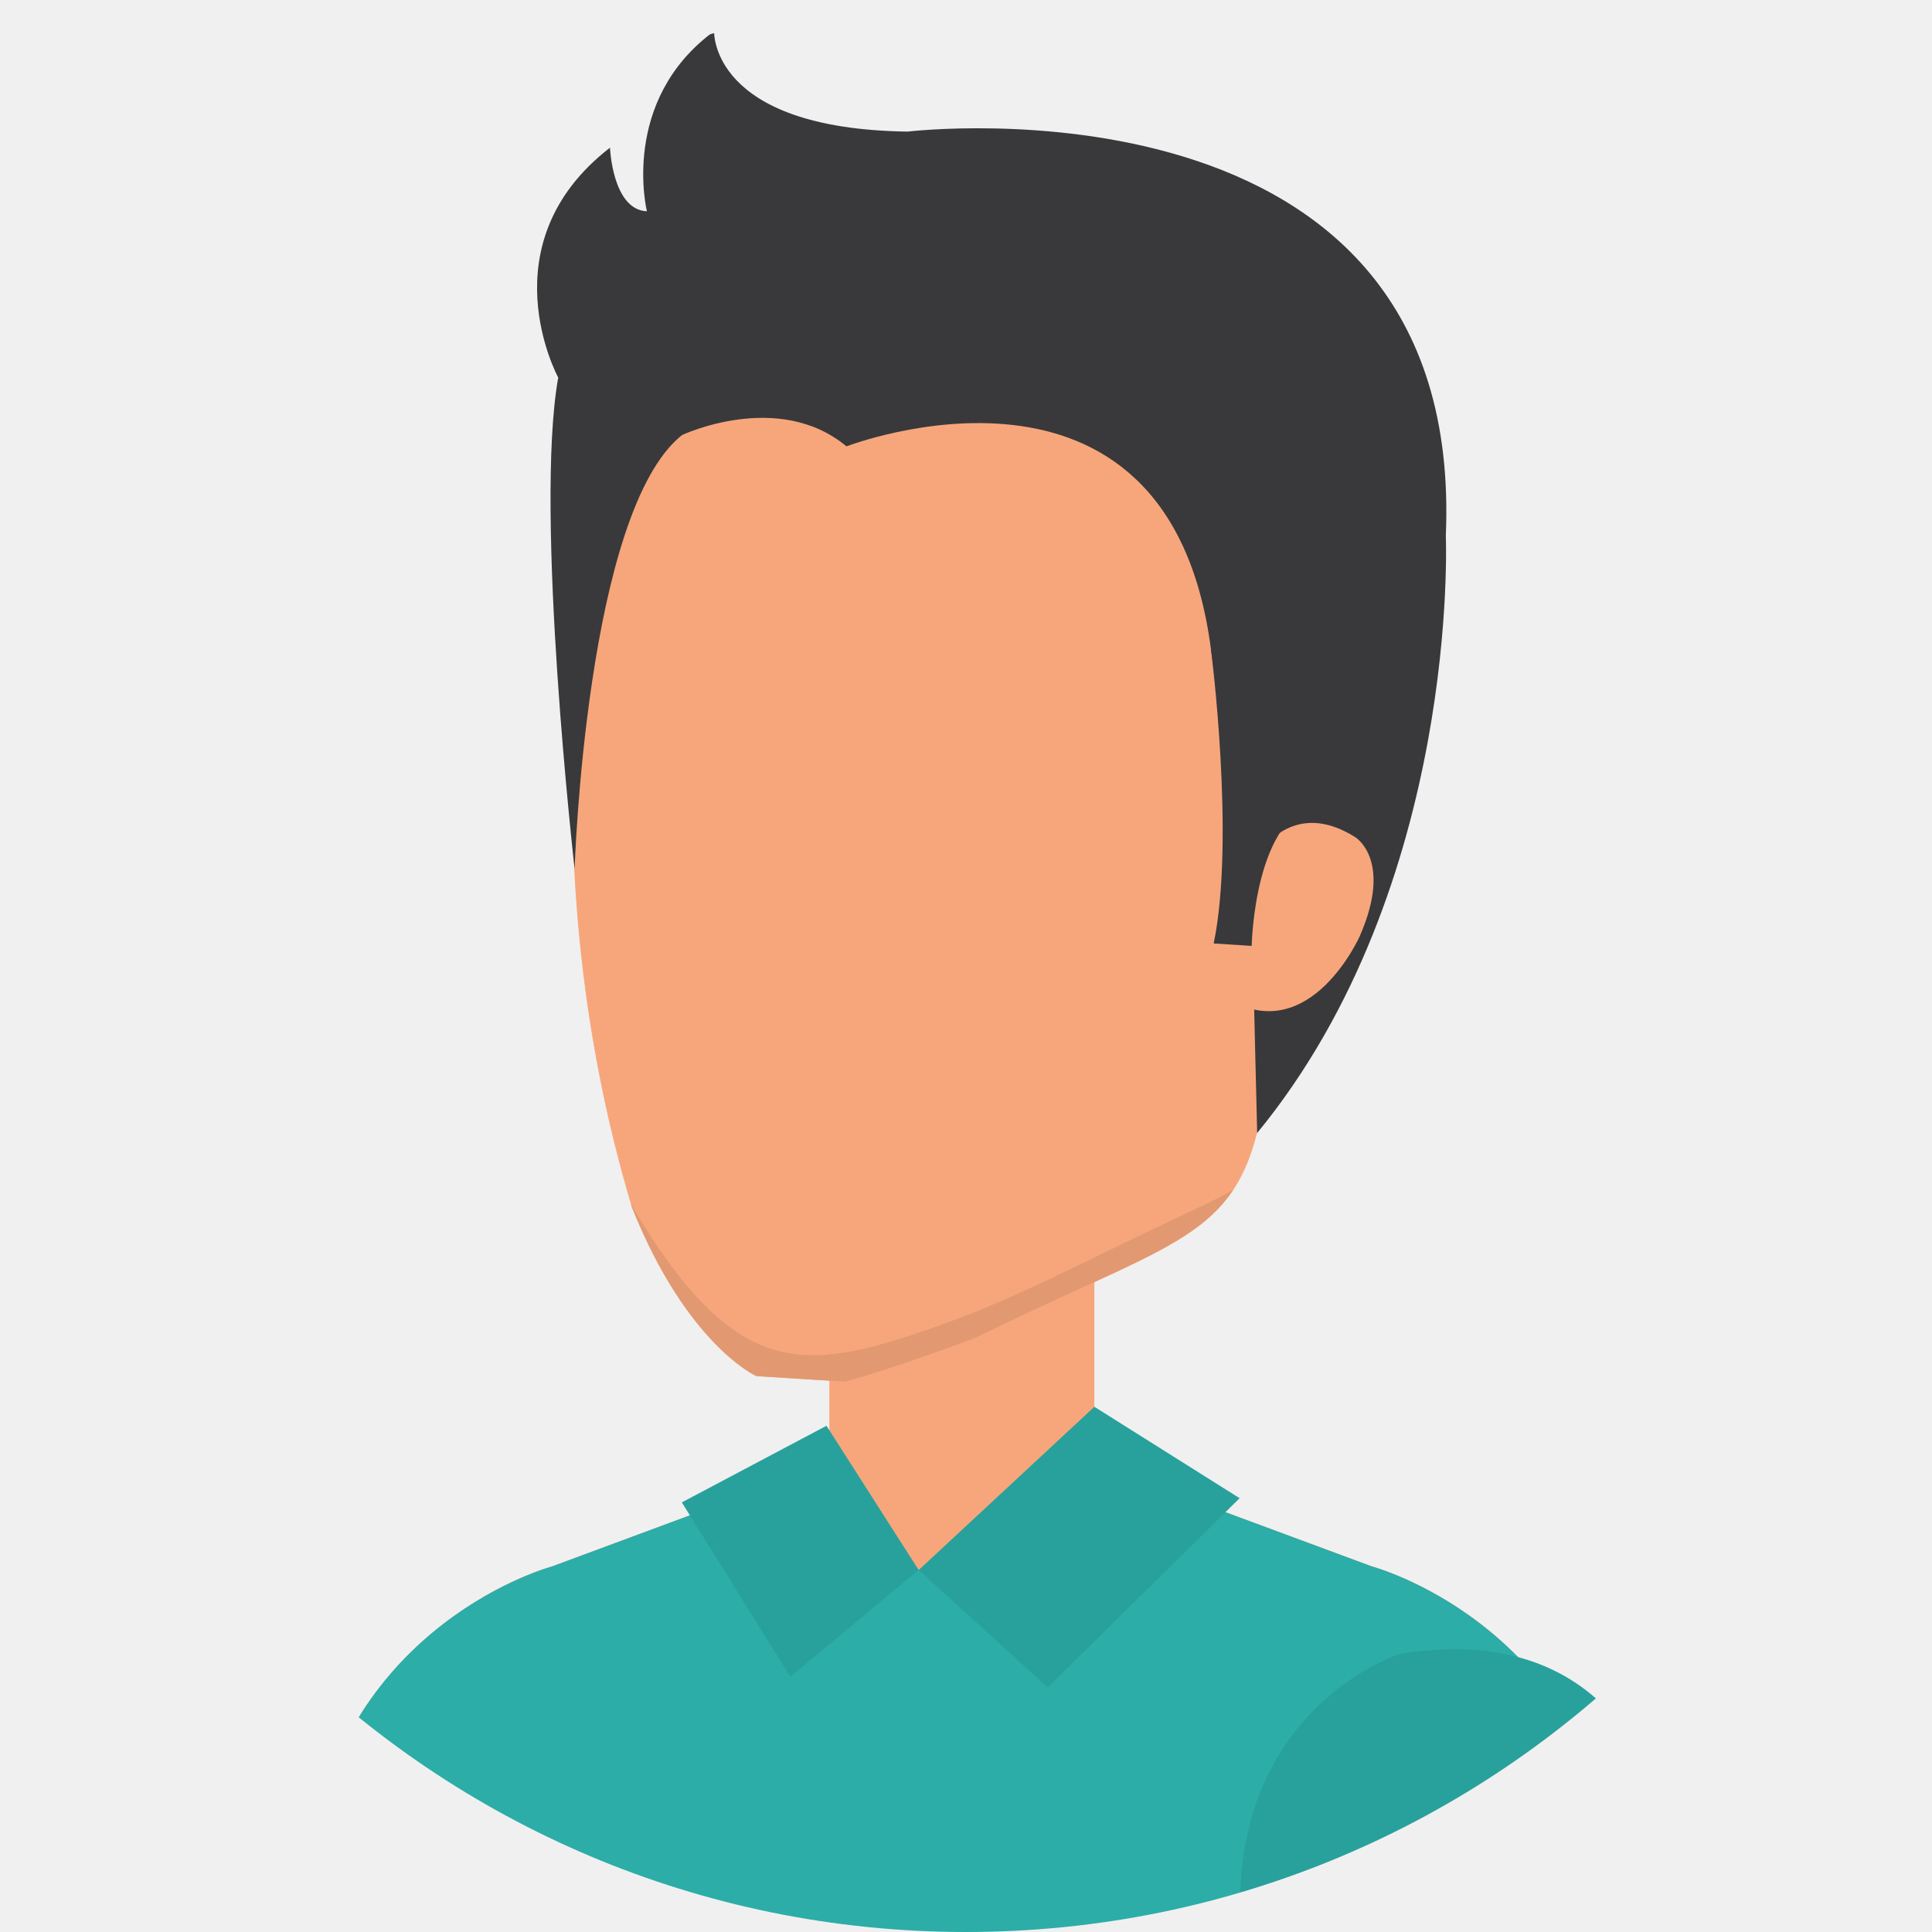
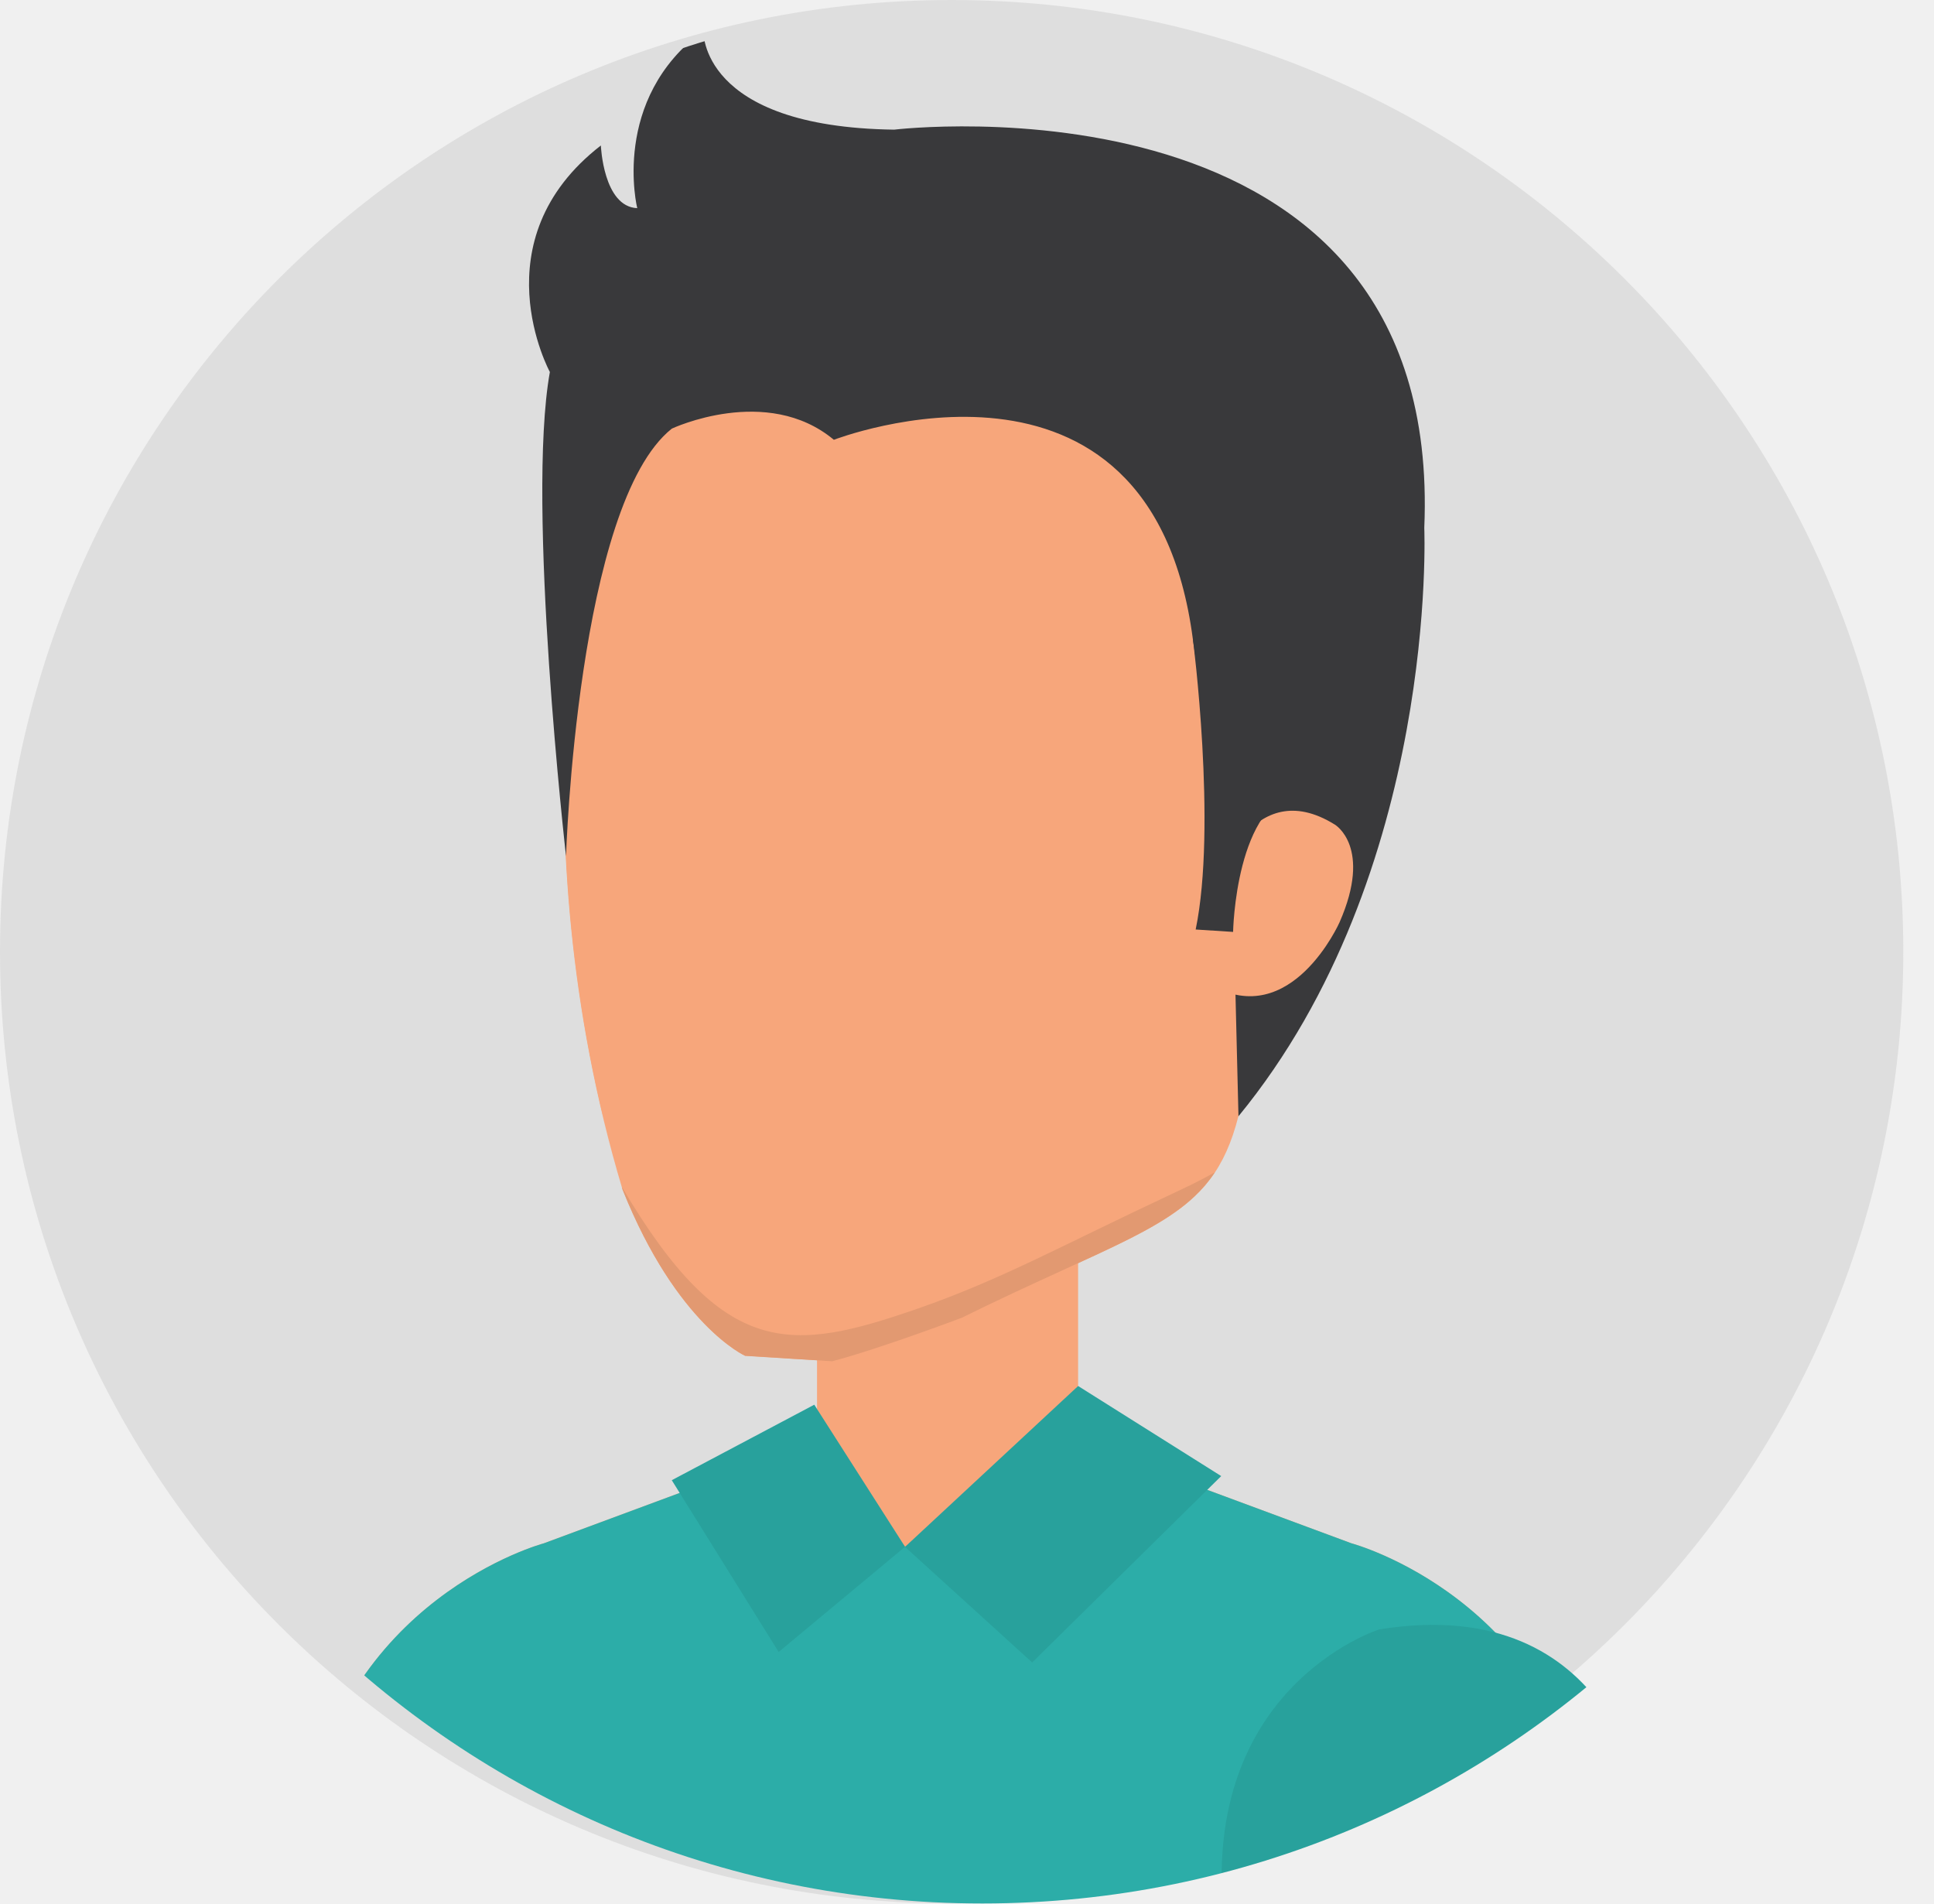
- <svg xmlns="http://www.w3.org/2000/svg" width="62" height="62" viewBox="0 0 62 62" fill="none">
-   <mask id="mask0_212_10138" style="mask-type:alpha" maskUnits="userSpaceOnUse" x="0" y="0" width="62" height="62">
-     <path fill-rule="evenodd" clip-rule="evenodd" d="M0 31C0 13.879 13.879 0 31 0C48.121 0 62 13.879 62 31C62 48.121 48.121 62 31 62C13.879 62 0 48.121 0 31Z" fill="white" />
+ <svg xmlns="http://www.w3.org/2000/svg" width="63" height="62" viewBox="0 0 63 62" fill="none">
+   <path fill-rule="evenodd" clip-rule="evenodd" d="M0 31C0 13.879 13.879 0 31 0C48.121 0 62 13.879 62 31C62 48.121 48.121 62 31 62C13.879 62 0 48.121 0 31Z" fill="#D3D3D3" fill-opacity="0.62" />
+   <mask id="mask0_6_5044" style="mask-type:alpha" maskUnits="userSpaceOnUse" x="1" y="0" width="62" height="62">
+     <path fill-rule="evenodd" clip-rule="evenodd" d="M1 31C1 13.879 14.879 0 32 0C49.121 0 63 13.879 63 31C63 48.121 49.121 62 32 62C14.879 62 1 48.121 1 31Z" fill="white" />
  </mask>
-   <g mask="url(#mask0_212_10138)">
-     <path fill-rule="evenodd" clip-rule="evenodd" d="M17.022 63C15.003 60.821 12.596 59.256 9.887 59.446C9.887 59.446 9.755 60.58 9.661 63H17.022Z" fill="#5CA0CD" />
+   <g mask="url(#mask0_6_5044)">
+     <path fill-rule="evenodd" clip-rule="evenodd" d="M17.022 63C15.003 60.82 12.596 59.255 9.887 59.446C9.887 59.446 9.755 60.58 9.661 63H17.022Z" fill="#5CA0CD" />
    <path fill-rule="evenodd" clip-rule="evenodd" d="M26.615 50V38.618H35.119V50H26.615Z" fill="#F7A67B" />
-     <path fill-rule="evenodd" clip-rule="evenodd" d="M50.109 54.923C47.746 51.262 44.028 50.269 44.028 50.269L35.12 46.968H26.618L17.715 50.269C17.715 50.269 13.997 51.262 11.632 54.923H50.109Z" fill="#F7A67B" />
-     <path fill-rule="evenodd" clip-rule="evenodd" d="M50.168 62.999L51.852 59.648C50.705 52.046 44.025 50.268 44.025 50.268L35.118 46.968L29.48 50.383L26.617 46.968L17.715 50.268C17.715 50.268 11.034 52.046 9.887 59.648L11.107 62.999H50.168Z" fill="#2CADA8" />
-     <path fill-rule="evenodd" clip-rule="evenodd" d="M20.279 38.746C22.047 43.169 24.273 44.162 24.273 44.162L27.105 44.339C28.67 43.929 31.327 42.923 31.327 42.923C37.358 39.951 39.468 39.806 40.342 36.354C40.369 36.248 42.493 18.722 42.493 18.722C42.148 9.8 32.681 9.173 31.256 9.128C29.839 8.991 20.732 7.698 19.245 16.499C19.245 16.499 16.695 26.809 20.279 38.746Z" fill="#F7A67B" />
-     <path fill-rule="evenodd" clip-rule="evenodd" d="M20.359 36.517C21.561 38.826 23.763 41.51 26.663 41.474C28.822 41.449 31.356 40.523 33.343 39.688C35.484 38.788 38.222 37.952 40.073 36.574C40.165 36.506 40.252 36.431 40.343 36.36L40.344 36.356C40.371 36.25 42.495 18.723 42.495 18.723C42.149 9.8 32.684 9.173 31.26 9.128C29.843 8.991 20.738 7.698 19.251 16.5C19.251 16.5 17.05 25.428 19.628 36.284C19.88 36.165 20.193 36.196 20.359 36.517Z" fill="#F7A67B" />
-     <path fill-rule="evenodd" clip-rule="evenodd" d="M38.142 38.903C34.631 40.548 32.623 41.675 29.916 42.616C25.774 44.056 23.59 44.307 20.256 38.659C20.266 38.688 20.27 38.715 20.28 38.744C22.048 43.168 24.275 44.161 24.275 44.161L27.108 44.339C28.673 43.928 31.33 42.921 31.33 42.921C36.058 40.591 38.371 39.995 39.574 38.184C39.114 38.444 38.633 38.673 38.142 38.903V38.903Z" fill="#E29971" />
-     <path fill-rule="evenodd" clip-rule="evenodd" d="M40.344 36.359C46.875 28.403 46.398 17.195 46.398 17.195C47.041 2.062 29.129 4.223 29.129 4.223C22.775 4.137 22.916 1 22.916 1C19.879 3.232 20.76 6.78 20.76 6.78C19.653 6.735 19.575 4.739 19.575 4.739C15.577 7.834 17.914 12.117 17.914 12.117C17.138 16.439 18.44 27.887 18.44 27.887C18.44 27.887 18.801 16.418 21.887 13.961C21.887 13.961 24.981 12.505 27.165 14.325C27.165 14.325 37.486 10.328 38.858 20.817L40.188 29.953L40.344 36.359Z" fill="#39393B" />
-     <path fill-rule="evenodd" clip-rule="evenodd" d="M39.651 28.774C39.651 28.774 40.767 25.166 43.484 26.861C43.484 26.861 44.715 27.587 43.635 30.044C43.635 30.044 42.067 33.579 39.436 32.078L39.651 28.774Z" fill="#F7A67B" />
-     <path fill-rule="evenodd" clip-rule="evenodd" d="M38.859 20.819C38.859 20.819 39.646 26.903 38.949 30.277L40.168 30.355C40.168 30.355 40.245 26.103 42.388 25.771L38.859 20.819Z" fill="#39393B" />
+     <path fill-rule="evenodd" clip-rule="evenodd" d="M50.107 54.924C47.744 51.262 44.026 50.27 44.026 50.27L35.118 46.968H26.616L17.713 50.27C17.713 50.27 13.995 51.262 11.63 54.924H50.107Z" fill="#F7A67B" />
+     <path fill-rule="evenodd" clip-rule="evenodd" d="M50.168 63L51.852 59.648C50.705 52.047 44.025 50.269 44.025 50.269L35.118 46.968L29.48 50.383L26.617 46.968L17.715 50.269C17.715 50.269 11.034 52.047 9.887 59.648L11.107 63H50.168Z" fill="#2CADA8" />
+     <path fill-rule="evenodd" clip-rule="evenodd" d="M20.279 38.746C22.047 43.168 24.273 44.162 24.273 44.162L27.105 44.339C28.67 43.928 31.327 42.922 31.327 42.922C37.358 39.95 39.468 39.806 40.342 36.353C40.369 36.247 42.493 18.721 42.493 18.721C42.148 9.799 32.681 9.173 31.256 9.127C29.839 8.991 20.732 7.698 19.245 16.498C19.245 16.498 16.695 26.809 20.279 38.746Z" fill="#F7A67B" />
+     <path fill-rule="evenodd" clip-rule="evenodd" d="M20.357 36.516C21.559 38.825 23.761 41.509 26.662 41.474C28.82 41.448 31.354 40.523 33.342 39.687C35.483 38.788 38.221 37.951 40.071 36.573C40.163 36.505 40.25 36.43 40.341 36.36L40.342 36.356C40.369 36.249 42.493 18.722 42.493 18.722C42.147 9.799 32.682 9.173 31.258 9.127C29.841 8.991 20.736 7.697 19.249 16.499C19.249 16.499 17.048 25.428 19.627 36.283C19.878 36.165 20.191 36.196 20.357 36.516Z" fill="#F7A67B" />
+     <path fill-rule="evenodd" clip-rule="evenodd" d="M38.142 38.904C34.631 40.548 32.623 41.675 29.916 42.617C25.774 44.056 23.59 44.308 20.256 38.659C20.266 38.689 20.27 38.716 20.28 38.744C22.048 43.168 24.275 44.162 24.275 44.162L27.108 44.339C28.673 43.928 31.33 42.922 31.33 42.922C36.058 40.592 38.371 39.995 39.574 38.184C39.114 38.445 38.633 38.674 38.142 38.904V38.904Z" fill="#E29971" />
+     <path fill-rule="evenodd" clip-rule="evenodd" d="M40.343 36.359C46.873 28.403 46.396 17.195 46.396 17.195C47.039 2.062 29.127 4.223 29.127 4.223C22.773 4.137 22.913 1 22.913 1C19.877 3.232 20.758 6.78 20.758 6.78C19.651 6.735 19.573 4.739 19.573 4.739C15.575 7.834 17.912 12.117 17.912 12.117C17.136 16.439 18.438 27.887 18.438 27.887C18.438 27.887 18.799 16.418 21.885 13.961C21.885 13.961 24.979 12.505 27.163 14.325C27.163 14.325 37.484 10.328 38.857 20.817L40.186 29.953L40.343 36.359Z" fill="#39393B" />
+     <path fill-rule="evenodd" clip-rule="evenodd" d="M39.651 28.773C39.651 28.773 40.767 25.166 43.484 26.86C43.484 26.86 44.715 27.587 43.635 30.043C43.635 30.043 42.067 33.578 39.436 32.078L39.651 28.773Z" fill="#F7A67B" />
+     <path fill-rule="evenodd" clip-rule="evenodd" d="M38.859 20.818C38.859 20.818 39.646 26.903 38.949 30.276L40.168 30.354C40.168 30.354 40.245 26.103 42.388 25.77L38.859 20.818Z" fill="#39393B" />
    <path fill-rule="evenodd" clip-rule="evenodd" d="M54.338 63C53.976 60.734 53.689 59.29 53.576 58.958C53.576 58.958 52.687 51.816 44.925 53.074C44.925 53.074 38.828 54.999 39.927 63L54.338 63Z" fill="#28A19C" />
-     <path fill-rule="evenodd" clip-rule="evenodd" d="M29.48 50.382L26.523 45.754L21.881 48.213L25.363 53.808L29.48 50.382Z" fill="#28A19C" />
+     <path fill-rule="evenodd" clip-rule="evenodd" d="M29.482 50.382L26.525 45.754L21.883 48.213L25.365 53.808L29.482 50.382Z" fill="#28A19C" />
    <path fill-rule="evenodd" clip-rule="evenodd" d="M29.481 50.385L35.12 45.145L39.781 48.079L33.623 54.15L29.481 50.385Z" fill="#28A19C" />
  </g>
</svg>
